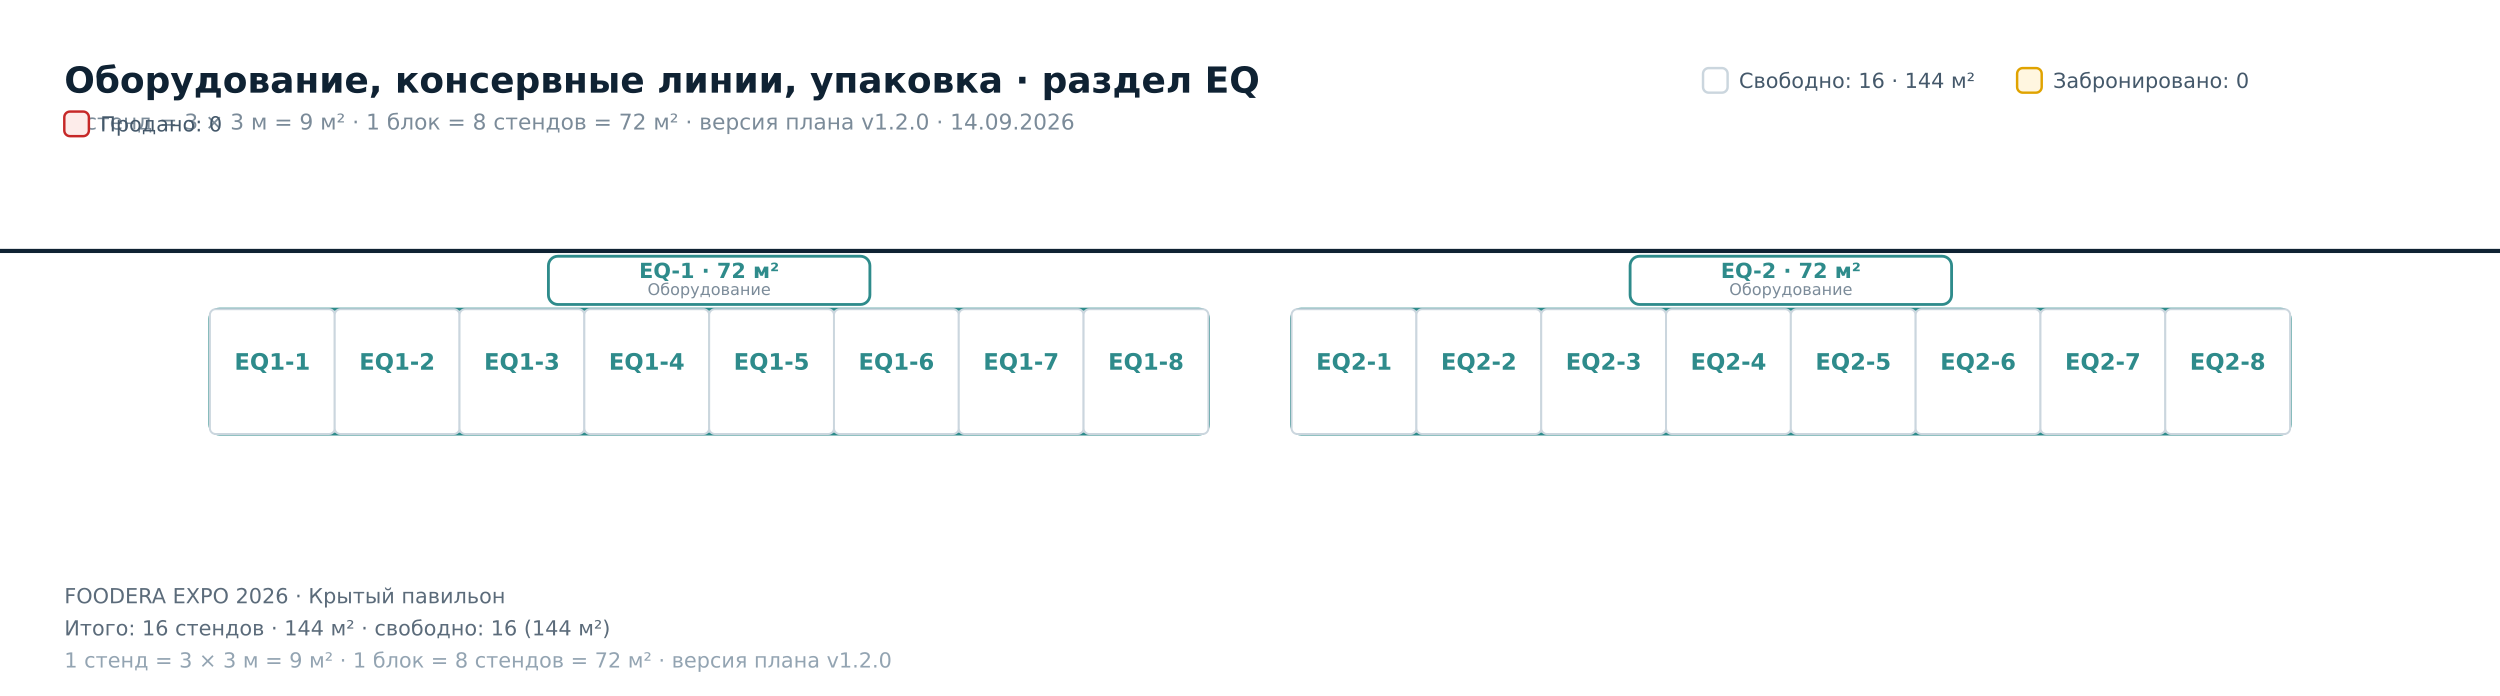
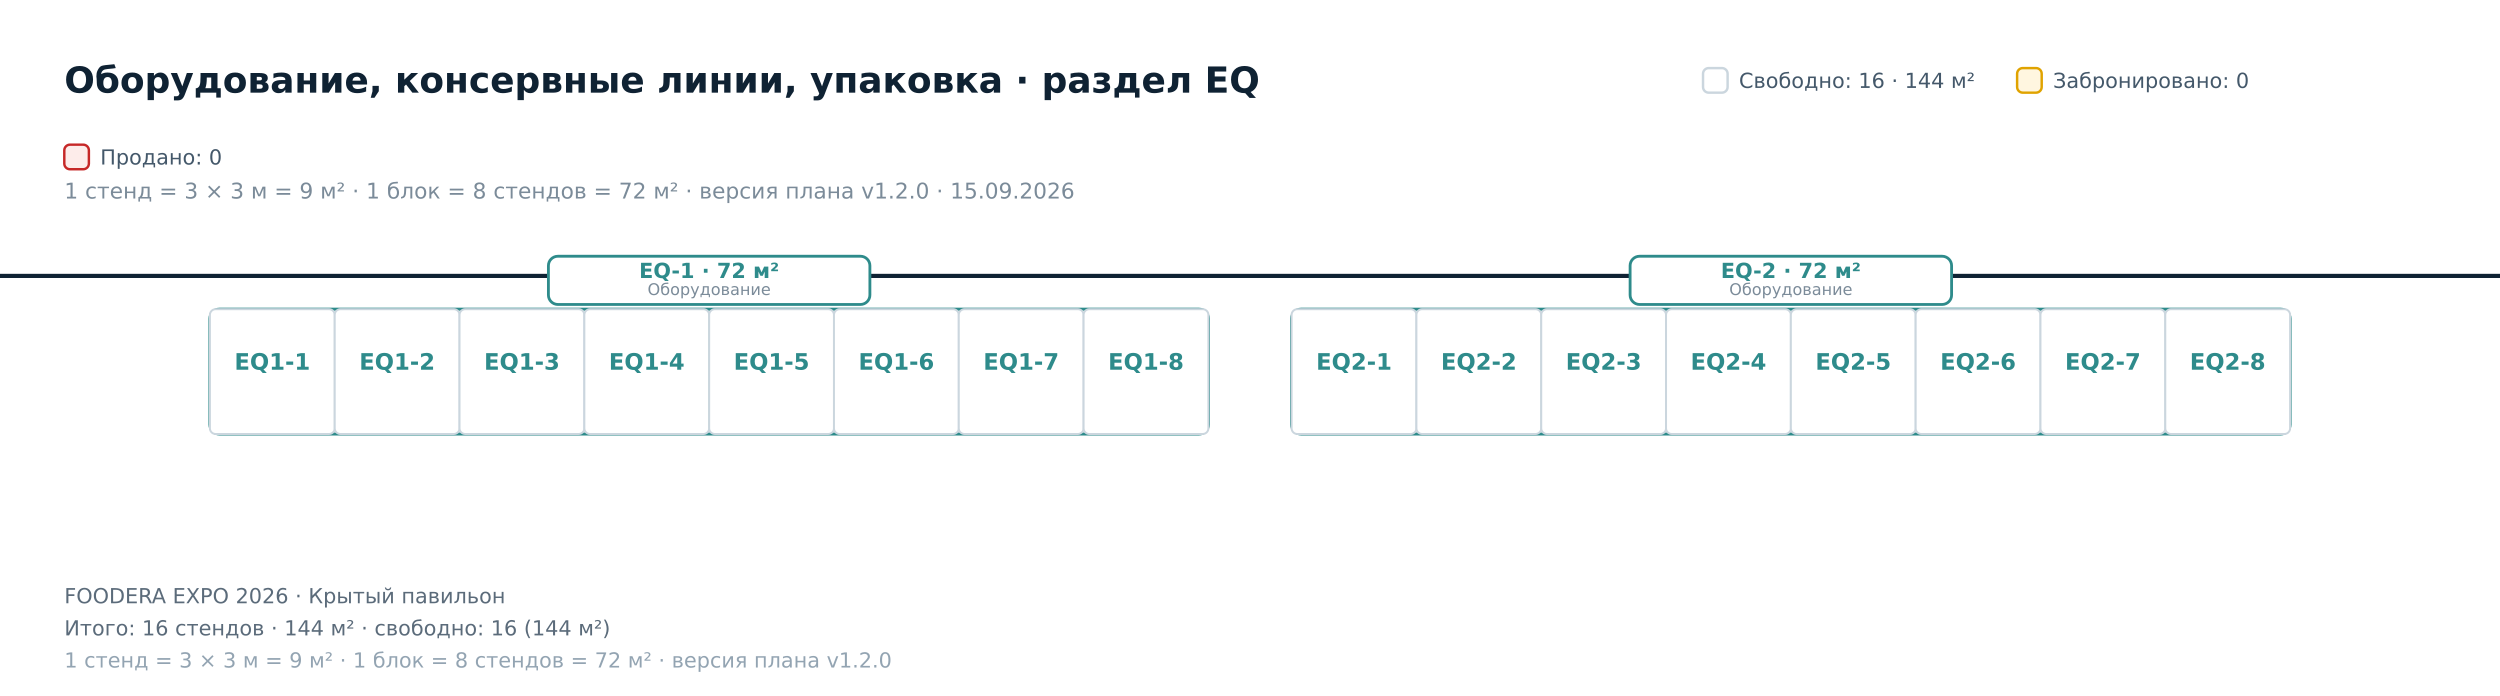
<svg xmlns="http://www.w3.org/2000/svg" width="1322" height="368" viewBox="0 0 1322 368" font-family="DejaVu Sans, Helvetica, Arial, sans-serif">
  <rect x="0.00" y="0.00" width="1322.00" height="368.00" fill="#ffffff" />
-   <polygon points="-131.00,132.70 1981.00,132.70 1981.00,1232.70 -131.00,1232.70" fill="#ffffff" fill-opacity="0.55" stroke="#0f2233" stroke-width="2.2" />
+   <polygon points="-131.00,145.90 1981.00,145.90 1981.00,1245.90 -131.00,1245.90" fill="#ffffff" fill-opacity="0.55" stroke="#0f2233" stroke-width="2.2" />
  <rect x="111.00" y="163.50" width="528.00" height="66.00" fill="none" stroke="#2E8B8B" stroke-width="1.6" rx="5" />
  <rect x="290.00" y="135.50" width="170.00" height="25.50" fill="#ffffff" stroke="#2E8B8B" stroke-width="1.5" rx="5" />
  <text x="375.00" y="147.00" font-size="11.00" fill="#2E8B8B" font-weight="bold" text-anchor="middle">EQ-1 · 72 м²</text>
  <text x="375.00" y="156.00" font-size="8.50" fill="#7b8b99" text-anchor="middle">Оборудование</text>
  <rect x="683.00" y="163.50" width="528.00" height="66.00" fill="none" stroke="#2E8B8B" stroke-width="1.6" rx="5" />
  <rect x="862.00" y="135.50" width="170.00" height="25.50" fill="#ffffff" stroke="#2E8B8B" stroke-width="1.5" rx="5" />
  <text x="947.00" y="147.00" font-size="11.00" fill="#2E8B8B" font-weight="bold" text-anchor="middle">EQ-2 · 72 м²</text>
  <text x="947.00" y="156.00" font-size="8.50" fill="#7b8b99" text-anchor="middle">Оборудование</text>
  <rect x="111.00" y="163.50" width="66.00" height="66.00" fill="#ffffff" stroke="#cbd6de" stroke-width="1.05" rx="3" />
  <text x="144.00" y="195.50" font-size="12.00" fill="#2E8B8B" font-weight="bold" text-anchor="middle">EQ1-1</text>
  <rect x="177.00" y="163.50" width="66.00" height="66.00" fill="#ffffff" stroke="#cbd6de" stroke-width="1.05" rx="3" />
  <text x="210.00" y="195.50" font-size="12.00" fill="#2E8B8B" font-weight="bold" text-anchor="middle">EQ1-2</text>
  <rect x="243.00" y="163.50" width="66.00" height="66.00" fill="#ffffff" stroke="#cbd6de" stroke-width="1.05" rx="3" />
  <text x="276.00" y="195.50" font-size="12.00" fill="#2E8B8B" font-weight="bold" text-anchor="middle">EQ1-3</text>
  <rect x="309.00" y="163.50" width="66.00" height="66.00" fill="#ffffff" stroke="#cbd6de" stroke-width="1.05" rx="3" />
  <text x="342.00" y="195.50" font-size="12.00" fill="#2E8B8B" font-weight="bold" text-anchor="middle">EQ1-4</text>
  <rect x="375.00" y="163.50" width="66.00" height="66.00" fill="#ffffff" stroke="#cbd6de" stroke-width="1.05" rx="3" />
  <text x="408.00" y="195.50" font-size="12.00" fill="#2E8B8B" font-weight="bold" text-anchor="middle">EQ1-5</text>
  <rect x="441.00" y="163.50" width="66.00" height="66.00" fill="#ffffff" stroke="#cbd6de" stroke-width="1.05" rx="3" />
  <text x="474.00" y="195.50" font-size="12.00" fill="#2E8B8B" font-weight="bold" text-anchor="middle">EQ1-6</text>
  <rect x="507.00" y="163.50" width="66.00" height="66.00" fill="#ffffff" stroke="#cbd6de" stroke-width="1.05" rx="3" />
  <text x="540.00" y="195.50" font-size="12.00" fill="#2E8B8B" font-weight="bold" text-anchor="middle">EQ1-7</text>
  <rect x="573.00" y="163.50" width="66.00" height="66.00" fill="#ffffff" stroke="#cbd6de" stroke-width="1.05" rx="3" />
  <text x="606.00" y="195.50" font-size="12.00" fill="#2E8B8B" font-weight="bold" text-anchor="middle">EQ1-8</text>
  <rect x="683.00" y="163.50" width="66.00" height="66.00" fill="#ffffff" stroke="#cbd6de" stroke-width="1.05" rx="3" />
  <text x="716.00" y="195.50" font-size="12.00" fill="#2E8B8B" font-weight="bold" text-anchor="middle">EQ2-1</text>
  <rect x="749.00" y="163.50" width="66.00" height="66.00" fill="#ffffff" stroke="#cbd6de" stroke-width="1.05" rx="3" />
  <text x="782.00" y="195.50" font-size="12.00" fill="#2E8B8B" font-weight="bold" text-anchor="middle">EQ2-2</text>
  <rect x="815.00" y="163.50" width="66.00" height="66.00" fill="#ffffff" stroke="#cbd6de" stroke-width="1.05" rx="3" />
  <text x="848.00" y="195.50" font-size="12.00" fill="#2E8B8B" font-weight="bold" text-anchor="middle">EQ2-3</text>
  <rect x="881.00" y="163.50" width="66.00" height="66.00" fill="#ffffff" stroke="#cbd6de" stroke-width="1.05" rx="3" />
  <text x="914.00" y="195.50" font-size="12.00" fill="#2E8B8B" font-weight="bold" text-anchor="middle">EQ2-4</text>
  <rect x="947.00" y="163.50" width="66.00" height="66.00" fill="#ffffff" stroke="#cbd6de" stroke-width="1.05" rx="3" />
  <text x="980.00" y="195.50" font-size="12.00" fill="#2E8B8B" font-weight="bold" text-anchor="middle">EQ2-5</text>
  <rect x="1013.00" y="163.50" width="66.00" height="66.00" fill="#ffffff" stroke="#cbd6de" stroke-width="1.05" rx="3" />
  <text x="1046.00" y="195.50" font-size="12.00" fill="#2E8B8B" font-weight="bold" text-anchor="middle">EQ2-6</text>
  <rect x="1079.00" y="163.50" width="66.00" height="66.00" fill="#ffffff" stroke="#cbd6de" stroke-width="1.05" rx="3" />
  <text x="1112.00" y="195.50" font-size="12.00" fill="#2E8B8B" font-weight="bold" text-anchor="middle">EQ2-7</text>
  <rect x="1145.00" y="163.50" width="66.00" height="66.00" fill="#ffffff" stroke="#cbd6de" stroke-width="1.05" rx="3" />
  <text x="1178.00" y="195.50" font-size="12.00" fill="#2E8B8B" font-weight="bold" text-anchor="middle">EQ2-8</text>
  <text x="34.00" y="49.00" font-size="19.00" fill="#0f2233" font-weight="bold">Оборудование, консервные линии, упаковка · раздел EQ</text>
-   <text x="34.00" y="68.50" font-size="11.50" fill="#7b8b99">1 стенд = 3 × 3 м = 9 м² · 1 блок = 8 стендов = 72 м² · версия плана v1.2.0 · 14.09.2026</text>
  <rect x="900.56" y="36.00" width="13.00" height="13.00" fill="#ffffff" stroke="#cbd6de" stroke-width="1.3" rx="3" />
+   <text x="34.00" y="105.00" font-size="11.50" fill="#7b8b99">1 стенд = 3 × 3 м = 9 м² · 1 блок = 8 стендов = 72 м² · версия плана v1.2.0 · 15.09.2026</text>
  <text x="919.56" y="46.50" font-size="11.00" fill="#44586a">Свободно: 16 · 144 м²</text>
  <rect x="1066.65" y="36.00" width="13.00" height="13.00" fill="#fff6e0" stroke="#e0a300" stroke-width="1.3" rx="3" />
  <text x="1085.65" y="46.50" font-size="11.00" fill="#44586a">Забронировано: 0</text>
-   <rect x="34.00" y="59.00" width="13.00" height="13.00" fill="#fdecea" stroke="#c62828" stroke-width="1.3" rx="3" />
-   <text x="53.00" y="69.50" font-size="11.00" fill="#44586a">Продано: 0</text>
+   <rect x="34.00" y="76.50" width="13.00" height="13.00" fill="#fdecea" stroke="#c62828" stroke-width="1.3" rx="3" />
+   <text x="53.00" y="87.00" font-size="11.00" fill="#44586a">Продано: 0</text>
  <text x="34.00" y="319.00" font-size="11.00" fill="#5b6b7a">FOODERA EXPO 2026 · Крытый павильон</text>
  <text x="34.00" y="336.00" font-size="11.00" fill="#5b6b7a">Итого: 16 стендов · 144 м² · свободно: 16 (144 м²)</text>
  <text x="34.00" y="353.00" font-size="11.00" fill="#93a4b2">1 стенд = 3 × 3 м = 9 м² · 1 блок = 8 стендов = 72 м² · версия плана v1.2.0</text>
</svg>
